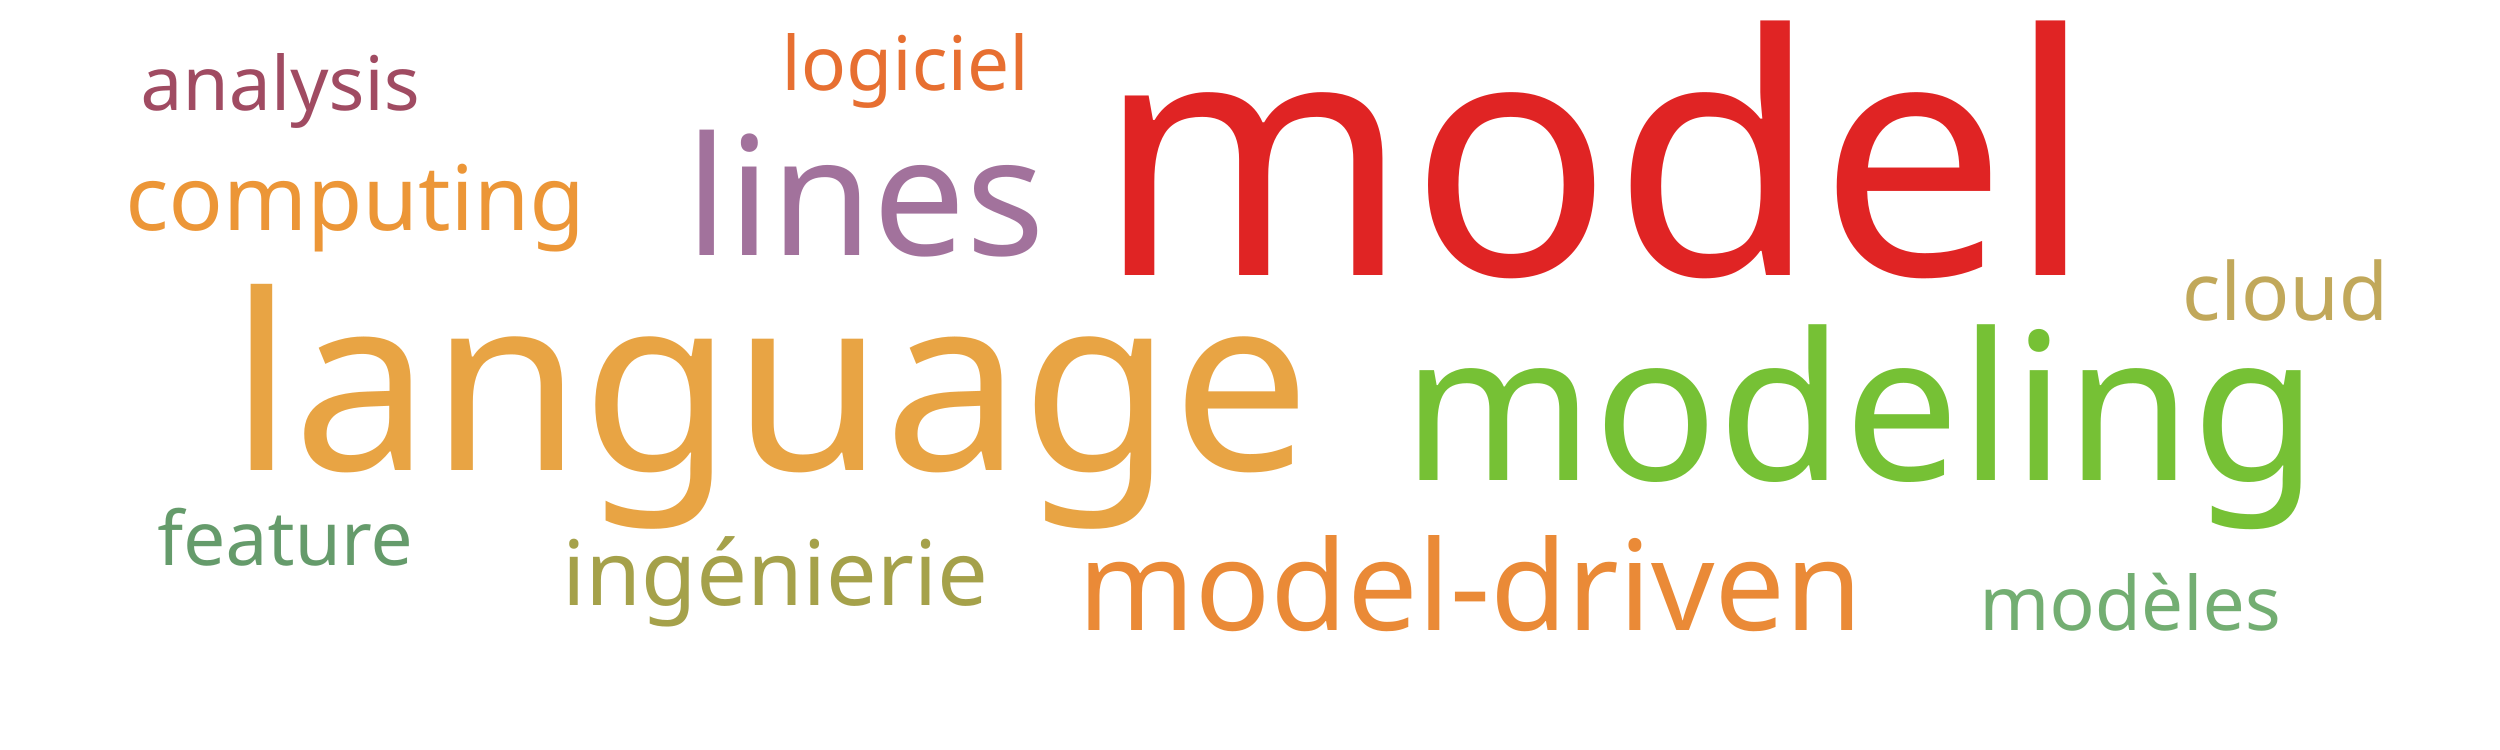
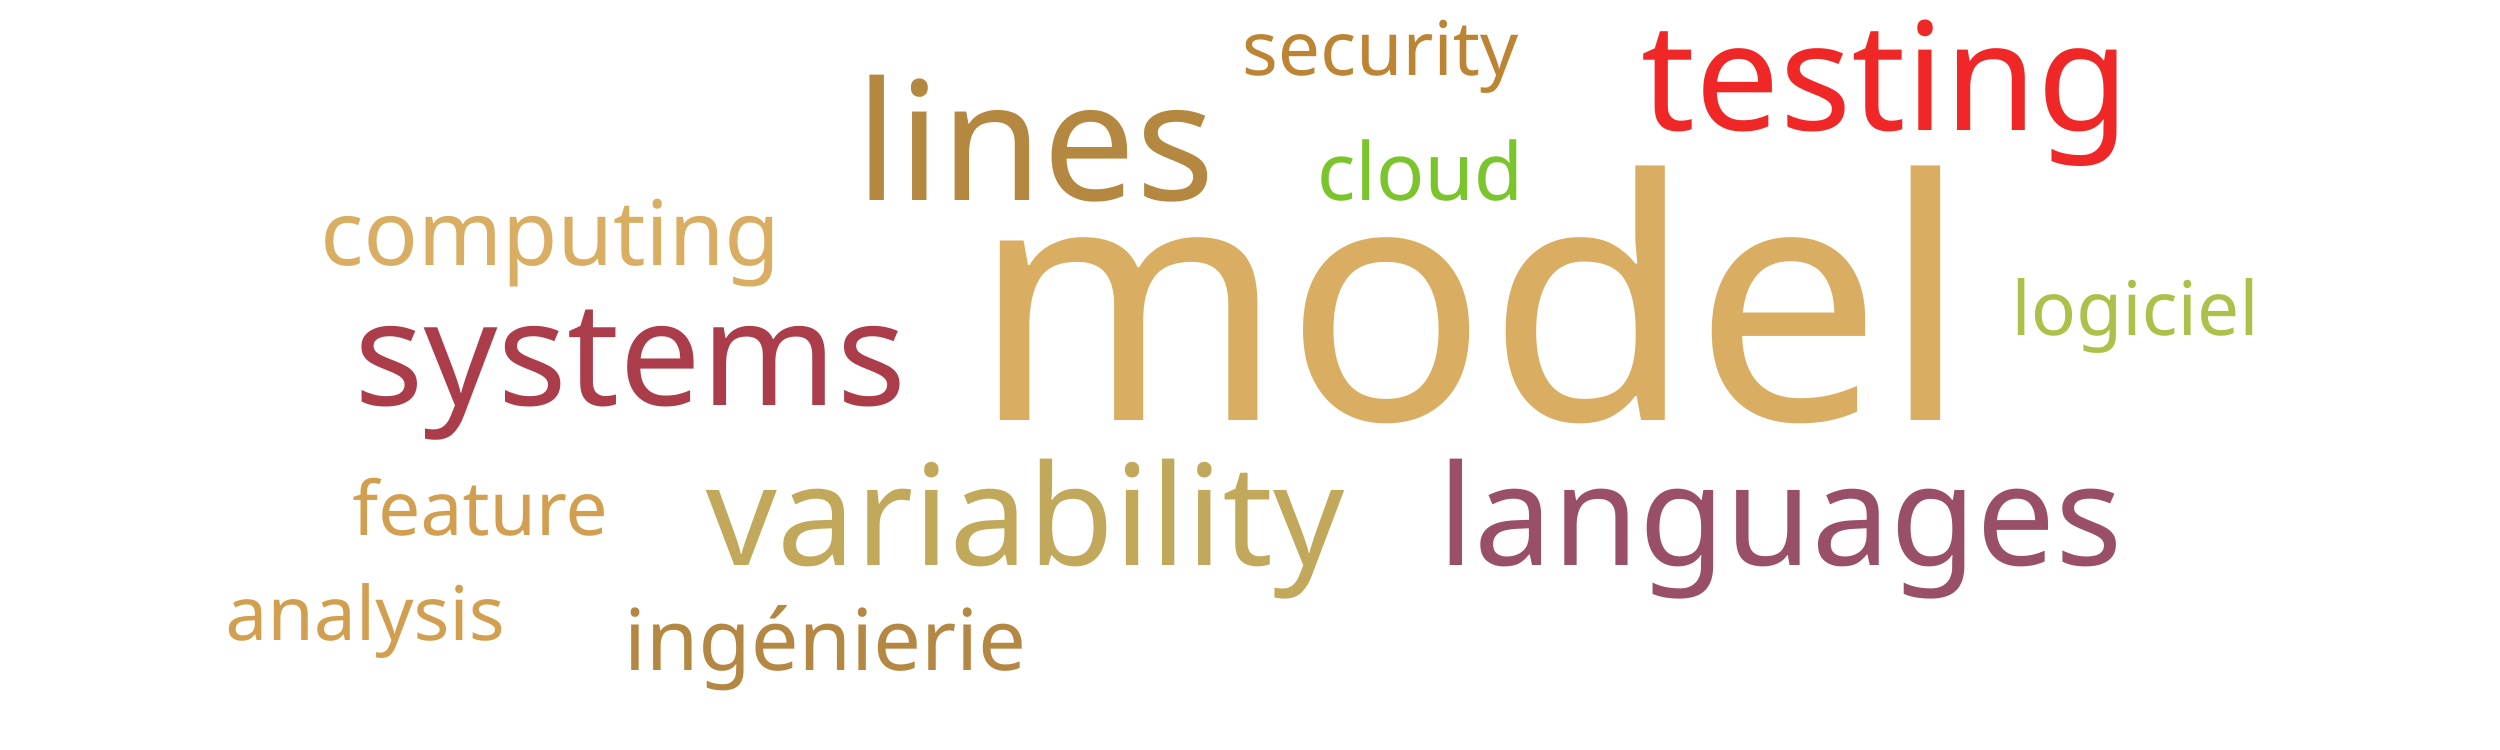
<svg xmlns="http://www.w3.org/2000/svg" width="500" height="150">
  <g transform="translate(250, 75)">
-     <text text-anchor="middle" style="font-family: Impact; font-size: 67px; fill: #e02424" transform="translate(69,-20)rotate(0)">model</text>
-     <text text-anchor="middle" style="font-family: Impact; font-size: 49px; fill: #e8a444" transform="translate(-96,19)rotate(0)">language</text>
-     <text text-anchor="middle" style="font-family: Impact; font-size: 41px; fill: #76c135" transform="translate(122,21)rotate(0)">modeling</text>
-     <text text-anchor="middle" style="font-family: Impact; font-size: 33px; fill: #a2729c" transform="translate(-77,-24)rotate(0)">lines</text>
-     <text text-anchor="middle" style="font-family: Impact; font-size: 25px; fill: #ea8a37" transform="translate(44,51)rotate(0)">model-driven</text>
-     <text text-anchor="middle" style="font-family: Impact; font-size: 18px; fill: #a5a14a" transform="translate(-95,46)rotate(0)">ingénierie</text>
-     <text text-anchor="middle" style="font-family: Impact; font-size: 18px; fill: #ec9637" transform="translate(-179,-29)rotate(0)">computing</text>
-     <text text-anchor="middle" style="font-family: Impact; font-size: 16px; fill: #c1a85a" transform="translate(207,-11)rotate(0)">cloud</text>
-     <text text-anchor="middle" style="font-family: Impact; font-size: 15px; fill: #73ae72" transform="translate(176,51)rotate(0)">modèles</text>
-     <text text-anchor="middle" style="font-family: Impact; font-size: 15px; fill: #e76f31" transform="translate(-69,-57)rotate(0)">logiciel</text>
-     <text text-anchor="middle" style="font-family: Impact; font-size: 15px; fill: #659b6b" transform="translate(-193,38)rotate(0)">feature</text>
-     <text text-anchor="middle" style="font-family: Impact; font-size: 15px; fill: #a04b62" transform="translate(-194,-53)rotate(0)">analysis</text>
+     <text text-anchor="middle" style="font-family: Impact; font-size: 67px; fill: #d9ae63" transform="translate(44,9)rotate(0)">model</text>
+     <text text-anchor="middle" style="font-family: Impact; font-size: 33px; fill: #b58842" transform="translate(-43,-35)rotate(0)">lines</text>
+     <text text-anchor="middle" style="font-family: Impact; font-size: 30px; fill: #ef2727" transform="translate(127,-49)rotate(0)">testing</text>
+     <text text-anchor="middle" style="font-family: Impact; font-size: 29px; fill: #ab3d4b" transform="translate(-124,6)rotate(0)">systems</text>
+     <text text-anchor="middle" style="font-family: Impact; font-size: 28px; fill: #c1a85a" transform="translate(-45,38)rotate(0)">variability</text>
+     <text text-anchor="middle" style="font-family: Impact; font-size: 28px; fill: #9a4f69" transform="translate(106,38)rotate(0)">languages</text>
+     <text text-anchor="middle" style="font-family: Impact; font-size: 18px; fill: #d9ae63" transform="translate(-140,-22)rotate(0)">computing</text>
+     <text text-anchor="middle" style="font-family: Impact; font-size: 17px; fill: #b48742" transform="translate(-85,59)rotate(0)">ingénierie</text>
+     <text text-anchor="middle" style="font-family: Impact; font-size: 16px; fill: #7ac52c" transform="translate(34,-35)rotate(0)">cloud</text>
+     <text text-anchor="middle" style="font-family: Impact; font-size: 15px; fill: #adc14a" transform="translate(177,-8)rotate(0)">logiciel</text>
+     <text text-anchor="middle" style="font-family: Impact; font-size: 15px; fill: #d19f4f" transform="translate(-154,32)rotate(0)">feature</text>
+     <text text-anchor="middle" style="font-family: Impact; font-size: 15px; fill: #d19f4f" transform="translate(-177,53)rotate(0)">analysis</text>
+     <text text-anchor="middle" style="font-family: Impact; font-size: 15px; fill: #bc8433" transform="translate(26,-60)rotate(0)">security</text>
  </g>
</svg>
